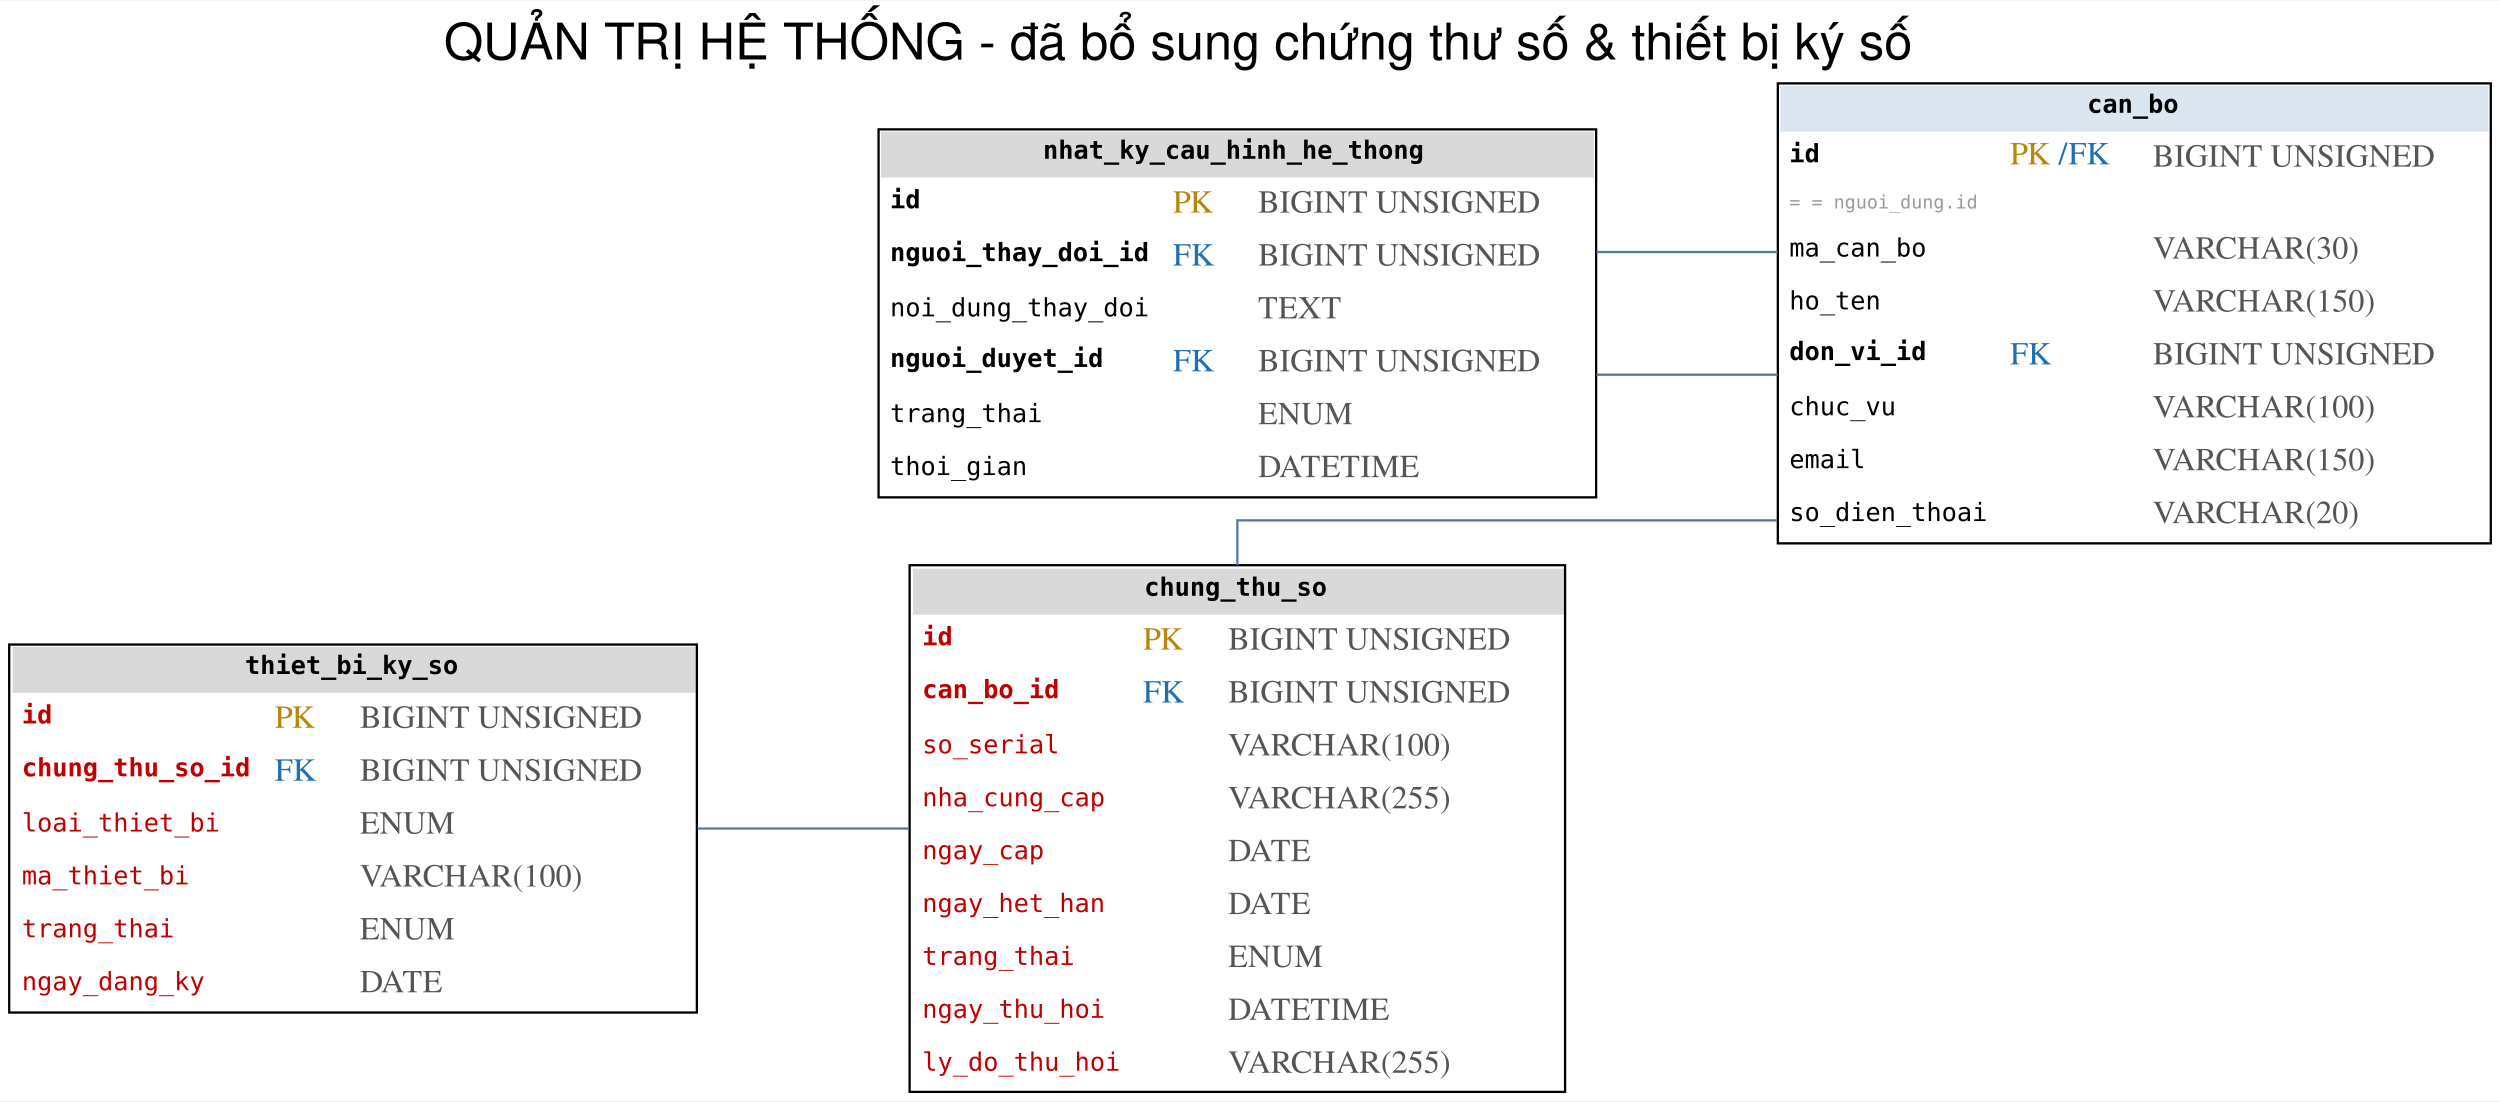
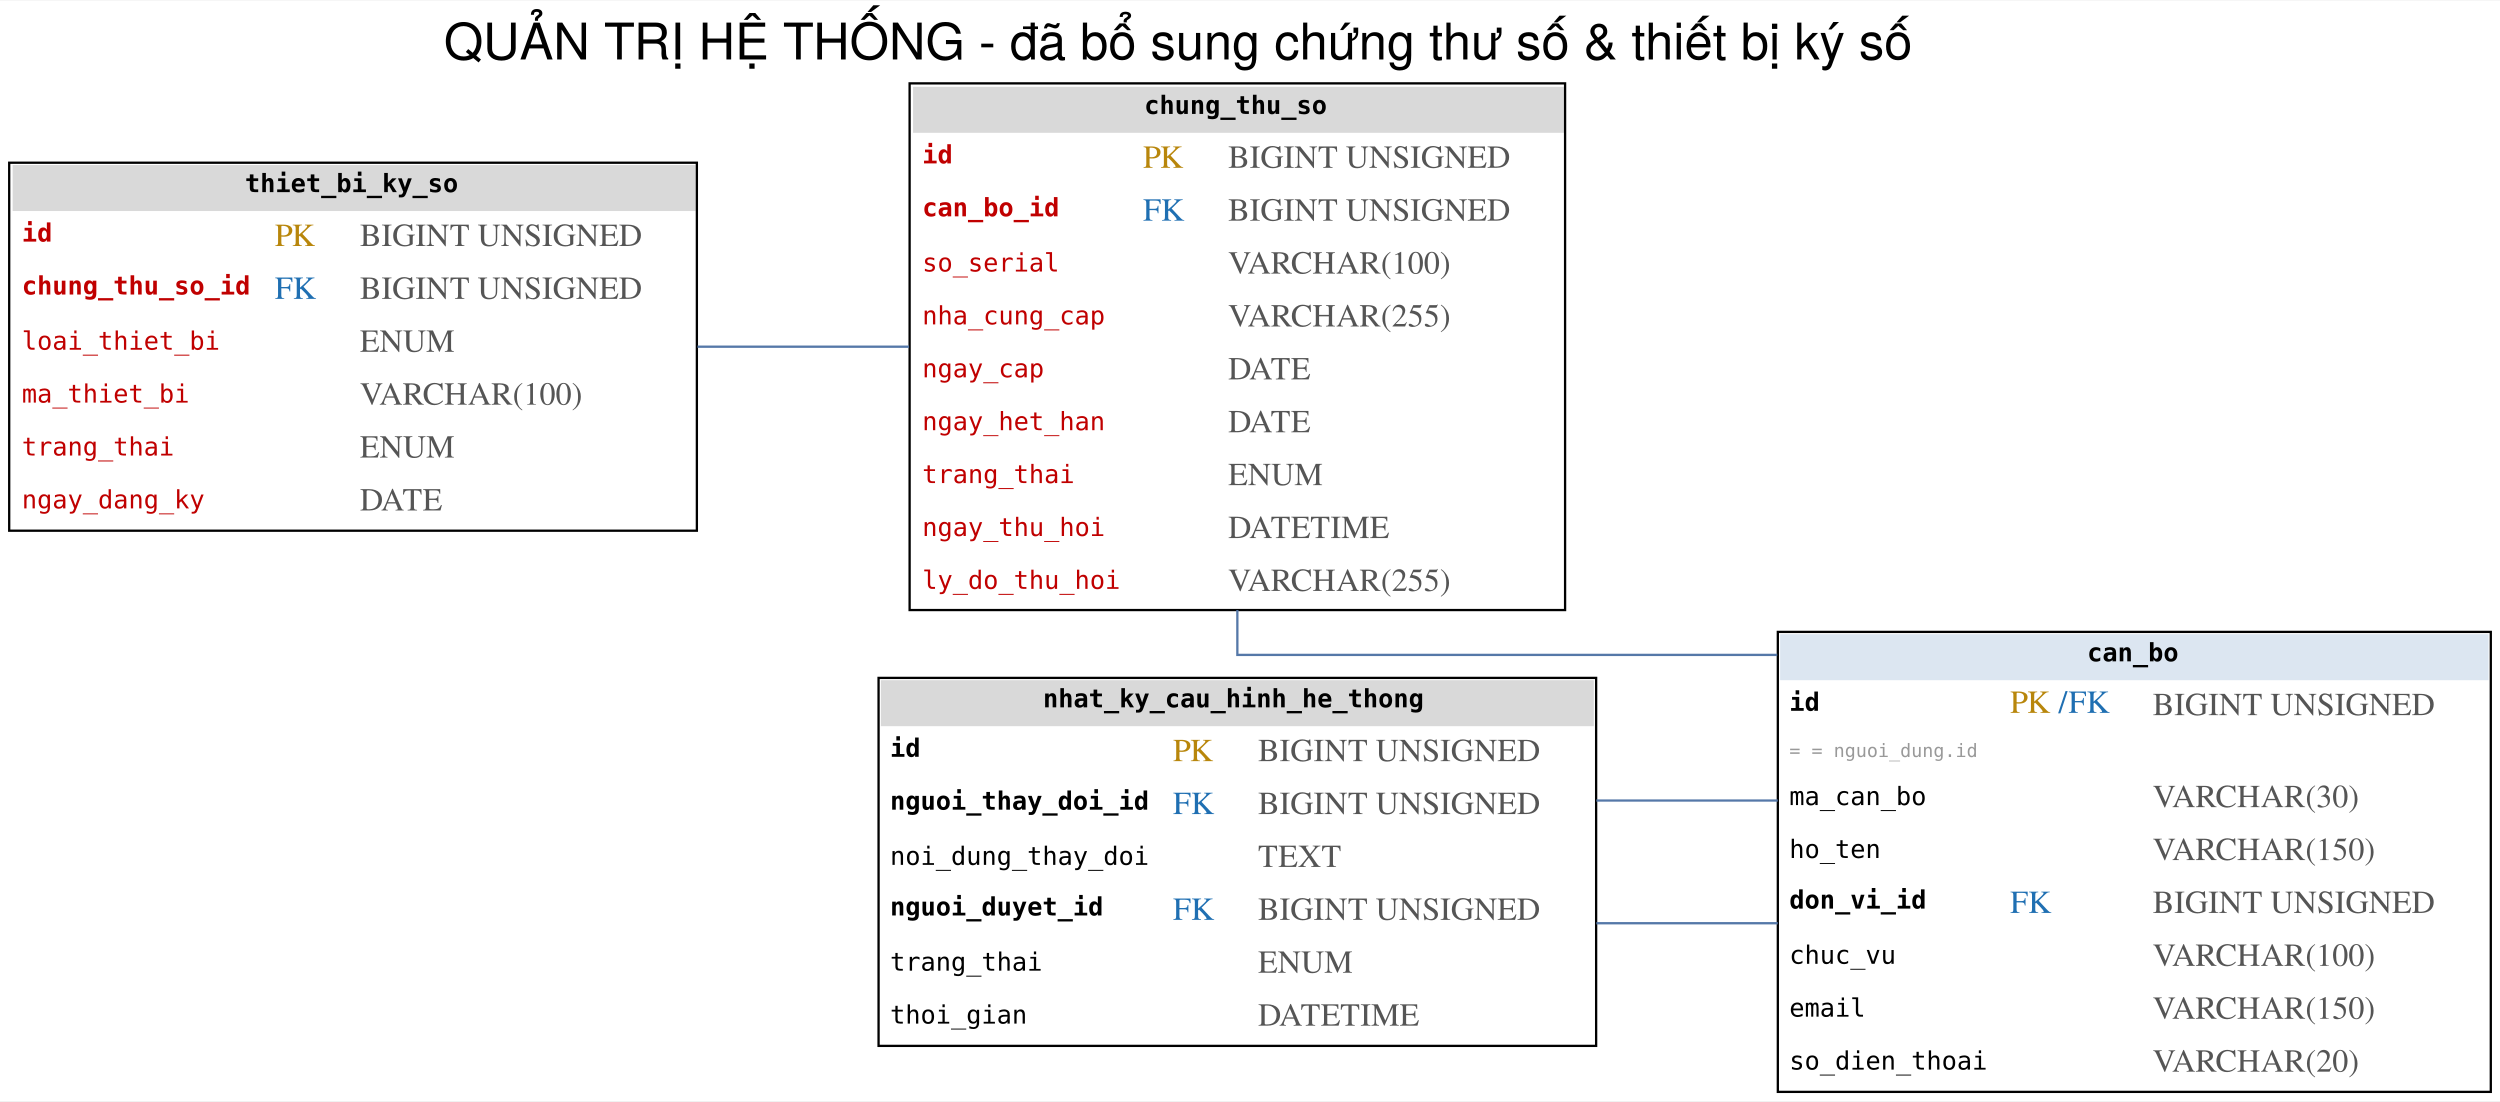
<svg xmlns="http://www.w3.org/2000/svg" width="1087pt" height="479pt" viewBox="0.00 0.00 1087.00 478.50">
  <g id="graph0" class="graph" transform="scale(1 1) rotate(0) translate(4 474.5)">
    <polygon fill="white" stroke="transparent" points="-4,4 -4,-474.5 1083,-474.5 1083,4 -4,4" />
    <text text-anchor="start" x="189" y="-448.9" font-family="Helvetica,sans-Serif" font-size="22.00">QUẢN TRỊ HỆ THỐNG - đã bổ sung chứng thư số &amp; thiết bị ký số</text>
    <g id="node1" class="node">
-       <polygon fill="#dce6f1" stroke="transparent" points="770,-417.5 770,-437.5 1078,-437.5 1078,-417.5 770,-417.5" />
-       <text text-anchor="start" x="903.5" y="-425.7" font-family="Consolas" font-weight="bold" font-size="11.00">can_bo</text>
-       <text text-anchor="start" x="774" y="-404.2" font-family="Consolas" font-weight="bold" font-size="11.00">id</text>
-       <text text-anchor="start" x="870" y="-403.3" font-family="Times,serif" font-size="14.00" fill="#b8860b">PK</text>
-       <text text-anchor="start" x="891" y="-403.3" font-family="Times,serif" font-size="14.00" fill="#1f6fb2">/FK</text>
-       <text text-anchor="start" x="932" y="-402.3" font-family="Times,serif" font-size="14.00" fill="#555555">BIGINT UNSIGNED</text>
-       <text text-anchor="start" x="774" y="-384.1" font-family="Consolas" font-size="8.00" fill="#999999">= = nguoi_dung.id</text>
-       <text text-anchor="start" x="774" y="-363.2" font-family="Consolas" font-size="11.00">ma_can_bo</text>
-       <text text-anchor="start" x="932" y="-362.3" font-family="Times,serif" font-size="14.00" fill="#555555">VARCHAR(30)</text>
-       <text text-anchor="start" x="774" y="-340.2" font-family="Consolas" font-size="11.00">ho_ten</text>
-       <text text-anchor="start" x="932" y="-339.3" font-family="Times,serif" font-size="14.00" fill="#555555">VARCHAR(150)</text>
-       <text text-anchor="start" x="774" y="-318.2" font-family="Consolas" font-weight="bold" font-size="11.00">don_vi_id</text>
-       <text text-anchor="start" x="870" y="-316.3" font-family="Times,serif" font-size="14.00" fill="#1f6fb2">FK</text>
-       <text text-anchor="start" x="932" y="-316.3" font-family="Times,serif" font-size="14.00" fill="#555555">BIGINT UNSIGNED</text>
-       <text text-anchor="start" x="774" y="-294.2" font-family="Consolas" font-size="11.00">chuc_vu</text>
-       <text text-anchor="start" x="932" y="-293.3" font-family="Times,serif" font-size="14.00" fill="#555555">VARCHAR(100)</text>
-       <text text-anchor="start" x="774" y="-271.2" font-family="Consolas" font-size="11.00">email</text>
-       <text text-anchor="start" x="932" y="-270.3" font-family="Times,serif" font-size="14.00" fill="#555555">VARCHAR(150)</text>
-       <text text-anchor="start" x="774" y="-248.2" font-family="Consolas" font-size="11.00">so_dien_thoai</text>
-       <text text-anchor="start" x="932" y="-247.3" font-family="Times,serif" font-size="14.00" fill="#555555">VARCHAR(20)</text>
-       <polygon fill="none" stroke="black" points="769,-238.5 769,-438.5 1079,-438.5 1079,-238.5 769,-238.5" />
+       <polygon fill="#dce6f1" stroke="transparent" points="770,-179 770,-199 1078,-199 1078,-179 770,-179" />
+       <text text-anchor="start" x="903.5" y="-187.2" font-family="Consolas" font-weight="bold" font-size="11.00">can_bo</text>
+       <text text-anchor="start" x="774" y="-165.7" font-family="Consolas" font-weight="bold" font-size="11.00">id</text>
+       <text text-anchor="start" x="870" y="-164.8" font-family="Times,serif" font-size="14.00" fill="#b8860b">PK</text>
+       <text text-anchor="start" x="891" y="-164.8" font-family="Times,serif" font-size="14.00" fill="#1f6fb2">/FK</text>
+       <text text-anchor="start" x="932" y="-163.8" font-family="Times,serif" font-size="14.00" fill="#555555">BIGINT UNSIGNED</text>
+       <text text-anchor="start" x="774" y="-145.6" font-family="Consolas" font-size="8.00" fill="#999999">= = nguoi_dung.id</text>
+       <text text-anchor="start" x="774" y="-124.7" font-family="Consolas" font-size="11.00">ma_can_bo</text>
+       <text text-anchor="start" x="932" y="-123.8" font-family="Times,serif" font-size="14.00" fill="#555555">VARCHAR(30)</text>
+       <text text-anchor="start" x="774" y="-101.7" font-family="Consolas" font-size="11.00">ho_ten</text>
+       <text text-anchor="start" x="932" y="-100.8" font-family="Times,serif" font-size="14.00" fill="#555555">VARCHAR(150)</text>
+       <text text-anchor="start" x="774" y="-79.7" font-family="Consolas" font-weight="bold" font-size="11.00">don_vi_id</text>
+       <text text-anchor="start" x="870" y="-77.8" font-family="Times,serif" font-size="14.00" fill="#1f6fb2">FK</text>
+       <text text-anchor="start" x="932" y="-77.8" font-family="Times,serif" font-size="14.00" fill="#555555">BIGINT UNSIGNED</text>
+       <text text-anchor="start" x="774" y="-55.7" font-family="Consolas" font-size="11.00">chuc_vu</text>
+       <text text-anchor="start" x="932" y="-54.8" font-family="Times,serif" font-size="14.00" fill="#555555">VARCHAR(100)</text>
+       <text text-anchor="start" x="774" y="-32.7" font-family="Consolas" font-size="11.00">email</text>
+       <text text-anchor="start" x="932" y="-31.8" font-family="Times,serif" font-size="14.00" fill="#555555">VARCHAR(150)</text>
+       <text text-anchor="start" x="774" y="-9.7" font-family="Consolas" font-size="11.00">so_dien_thoai</text>
+       <text text-anchor="start" x="932" y="-8.8" font-family="Times,serif" font-size="14.00" fill="#555555">VARCHAR(20)</text>
+       <polygon fill="none" stroke="black" points="769,0 769,-200 1079,-200 1079,0 769,0" />
    </g>
    <g id="node2" class="node">
-       <polygon fill="#d9d9d9" stroke="transparent" points="379,-397.5 379,-417.5 689,-417.5 689,-397.5 379,-397.5" />
-       <text text-anchor="start" x="449.5" y="-405.7" font-family="Consolas" font-weight="bold" font-size="11.00">nhat_ky_cau_hinh_he_thong</text>
-       <text text-anchor="start" x="383" y="-384.2" font-family="Consolas" font-weight="bold" font-size="11.00">id</text>
-       <text text-anchor="start" x="506" y="-382.3" font-family="Times,serif" font-size="14.00" fill="#b8860b">PK</text>
-       <text text-anchor="start" x="543" y="-382.3" font-family="Times,serif" font-size="14.00" fill="#555555">BIGINT UNSIGNED</text>
-       <text text-anchor="start" x="383" y="-361.2" font-family="Consolas" font-weight="bold" font-size="11.00">nguoi_thay_doi_id</text>
-       <text text-anchor="start" x="506" y="-359.3" font-family="Times,serif" font-size="14.00" fill="#1f6fb2">FK</text>
-       <text text-anchor="start" x="543" y="-359.3" font-family="Times,serif" font-size="14.00" fill="#555555">BIGINT UNSIGNED</text>
-       <text text-anchor="start" x="383" y="-337.2" font-family="Consolas" font-size="11.00">noi_dung_thay_doi</text>
-       <text text-anchor="start" x="543" y="-336.3" font-family="Times,serif" font-size="14.00" fill="#555555">TEXT</text>
-       <text text-anchor="start" x="383" y="-315.2" font-family="Consolas" font-weight="bold" font-size="11.00">nguoi_duyet_id</text>
-       <text text-anchor="start" x="506" y="-313.3" font-family="Times,serif" font-size="14.00" fill="#1f6fb2">FK</text>
-       <text text-anchor="start" x="543" y="-313.3" font-family="Times,serif" font-size="14.00" fill="#555555">BIGINT UNSIGNED</text>
-       <text text-anchor="start" x="383" y="-291.2" font-family="Consolas" font-size="11.00">trang_thai</text>
-       <text text-anchor="start" x="543" y="-290.3" font-family="Times,serif" font-size="14.00" fill="#555555">ENUM</text>
-       <text text-anchor="start" x="383" y="-268.2" font-family="Consolas" font-size="11.00">thoi_gian</text>
-       <text text-anchor="start" x="543" y="-267.3" font-family="Times,serif" font-size="14.00" fill="#555555">DATETIME</text>
-       <polygon fill="none" stroke="black" points="378,-258.5 378,-418.5 690,-418.5 690,-258.5 378,-258.5" />
+       <polygon fill="#d9d9d9" stroke="transparent" points="393,-417 393,-437 676,-437 676,-417 393,-417" />
+       <text text-anchor="start" x="493.5" y="-425.2" font-family="Consolas" font-weight="bold" font-size="11.00">chung_thu_so</text>
+       <text text-anchor="start" x="397" y="-403.7" font-family="Consolas" font-weight="bold" font-size="11.00" fill="#c00000">id</text>
+       <text text-anchor="start" x="493" y="-401.8" font-family="Times,serif" font-size="14.00" fill="#b8860b">PK</text>
+       <text text-anchor="start" x="530" y="-401.8" font-family="Times,serif" font-size="14.00" fill="#555555">BIGINT UNSIGNED</text>
+       <text text-anchor="start" x="397" y="-380.7" font-family="Consolas" font-weight="bold" font-size="11.00" fill="#c00000">can_bo_id</text>
+       <text text-anchor="start" x="493" y="-378.8" font-family="Times,serif" font-size="14.00" fill="#1f6fb2">FK</text>
+       <text text-anchor="start" x="530" y="-378.8" font-family="Times,serif" font-size="14.00" fill="#555555">BIGINT UNSIGNED</text>
+       <text text-anchor="start" x="397" y="-356.7" font-family="Consolas" font-size="11.00" fill="#c00000">so_serial</text>
+       <text text-anchor="start" x="530" y="-355.8" font-family="Times,serif" font-size="14.00" fill="#555555">VARCHAR(100)</text>
+       <text text-anchor="start" x="397" y="-333.7" font-family="Consolas" font-size="11.00" fill="#c00000">nha_cung_cap</text>
+       <text text-anchor="start" x="530" y="-332.8" font-family="Times,serif" font-size="14.00" fill="#555555">VARCHAR(255)</text>
+       <text text-anchor="start" x="397" y="-310.7" font-family="Consolas" font-size="11.00" fill="#c00000">ngay_cap</text>
+       <text text-anchor="start" x="530" y="-309.8" font-family="Times,serif" font-size="14.00" fill="#555555">DATE</text>
+       <text text-anchor="start" x="397" y="-287.7" font-family="Consolas" font-size="11.00" fill="#c00000">ngay_het_han</text>
+       <text text-anchor="start" x="530" y="-286.8" font-family="Times,serif" font-size="14.00" fill="#555555">DATE</text>
+       <text text-anchor="start" x="397" y="-264.7" font-family="Consolas" font-size="11.00" fill="#c00000">trang_thai</text>
+       <text text-anchor="start" x="530" y="-263.8" font-family="Times,serif" font-size="14.00" fill="#555555">ENUM</text>
+       <text text-anchor="start" x="397" y="-241.7" font-family="Consolas" font-size="11.00" fill="#c00000">ngay_thu_hoi</text>
+       <text text-anchor="start" x="530" y="-240.8" font-family="Times,serif" font-size="14.00" fill="#555555">DATETIME</text>
+       <text text-anchor="start" x="397" y="-218.7" font-family="Consolas" font-size="11.00" fill="#c00000">ly_do_thu_hoi</text>
+       <text text-anchor="start" x="530" y="-217.8" font-family="Times,serif" font-size="14.00" fill="#555555">VARCHAR(255)</text>
+       <polygon fill="none" stroke="black" points="391.5,-209.5 391.5,-438.5 676.5,-438.5 676.5,-209.5 391.5,-209.5" />
+     </g>
+     <g id="edge3" class="edge">
+       <path fill="none" stroke="#5578a8" d="M534,-209.48C534,-197.73 534,-190 534,-190 534,-190 659.98,-190 768.74,-190" />
+     </g>
+     <g id="node3" class="node">
+       <polygon fill="#d9d9d9" stroke="transparent" points="379,-159 379,-179 689,-179 689,-159 379,-159" />
+       <text text-anchor="start" x="449.5" y="-167.2" font-family="Consolas" font-weight="bold" font-size="11.00">nhat_ky_cau_hinh_he_thong</text>
+       <text text-anchor="start" x="383" y="-145.7" font-family="Consolas" font-weight="bold" font-size="11.00">id</text>
+       <text text-anchor="start" x="506" y="-143.8" font-family="Times,serif" font-size="14.00" fill="#b8860b">PK</text>
+       <text text-anchor="start" x="543" y="-143.8" font-family="Times,serif" font-size="14.00" fill="#555555">BIGINT UNSIGNED</text>
+       <text text-anchor="start" x="383" y="-122.7" font-family="Consolas" font-weight="bold" font-size="11.00">nguoi_thay_doi_id</text>
+       <text text-anchor="start" x="506" y="-120.8" font-family="Times,serif" font-size="14.00" fill="#1f6fb2">FK</text>
+       <text text-anchor="start" x="543" y="-120.8" font-family="Times,serif" font-size="14.00" fill="#555555">BIGINT UNSIGNED</text>
+       <text text-anchor="start" x="383" y="-98.7" font-family="Consolas" font-size="11.00">noi_dung_thay_doi</text>
+       <text text-anchor="start" x="543" y="-97.8" font-family="Times,serif" font-size="14.00" fill="#555555">TEXT</text>
+       <text text-anchor="start" x="383" y="-76.7" font-family="Consolas" font-weight="bold" font-size="11.00">nguoi_duyet_id</text>
+       <text text-anchor="start" x="506" y="-74.8" font-family="Times,serif" font-size="14.00" fill="#1f6fb2">FK</text>
+       <text text-anchor="start" x="543" y="-74.8" font-family="Times,serif" font-size="14.00" fill="#555555">BIGINT UNSIGNED</text>
+       <text text-anchor="start" x="383" y="-52.7" font-family="Consolas" font-size="11.00">trang_thai</text>
+       <text text-anchor="start" x="543" y="-51.8" font-family="Times,serif" font-size="14.00" fill="#555555">ENUM</text>
+       <text text-anchor="start" x="383" y="-29.7" font-family="Consolas" font-size="11.00">thoi_gian</text>
+       <text text-anchor="start" x="543" y="-28.8" font-family="Times,serif" font-size="14.00" fill="#555555">DATETIME</text>
+       <polygon fill="none" stroke="black" points="378,-20 378,-180 690,-180 690,-20 378,-20" />
    </g>
    <g id="edge1" class="edge">
-       <path fill="none" stroke="#5578a8" d="M690.1,-311.83C716.08,-311.83 743.01,-311.83 768.96,-311.83" />
+       <path fill="none" stroke="#5578a8" d="M690.1,-73.33C716.08,-73.33 743.01,-73.33 768.96,-73.33" />
    </g>
    <g id="edge2" class="edge">
-       <path fill="none" stroke="#5578a8" d="M690.1,-365.17C716.08,-365.17 743.01,-365.17 768.96,-365.17" />
-     </g>
-     <g id="node3" class="node">
-       <polygon fill="#d9d9d9" stroke="transparent" points="393,-207.5 393,-227.5 676,-227.5 676,-207.5 393,-207.5" />
-       <text text-anchor="start" x="493.5" y="-215.7" font-family="Consolas" font-weight="bold" font-size="11.00">chung_thu_so</text>
-       <text text-anchor="start" x="397" y="-194.2" font-family="Consolas" font-weight="bold" font-size="11.00" fill="#c00000">id</text>
-       <text text-anchor="start" x="493" y="-192.3" font-family="Times,serif" font-size="14.00" fill="#b8860b">PK</text>
-       <text text-anchor="start" x="530" y="-192.3" font-family="Times,serif" font-size="14.00" fill="#555555">BIGINT UNSIGNED</text>
-       <text text-anchor="start" x="397" y="-171.2" font-family="Consolas" font-weight="bold" font-size="11.00" fill="#c00000">can_bo_id</text>
-       <text text-anchor="start" x="493" y="-169.3" font-family="Times,serif" font-size="14.00" fill="#1f6fb2">FK</text>
-       <text text-anchor="start" x="530" y="-169.3" font-family="Times,serif" font-size="14.00" fill="#555555">BIGINT UNSIGNED</text>
-       <text text-anchor="start" x="397" y="-147.2" font-family="Consolas" font-size="11.00" fill="#c00000">so_serial</text>
-       <text text-anchor="start" x="530" y="-146.3" font-family="Times,serif" font-size="14.00" fill="#555555">VARCHAR(100)</text>
-       <text text-anchor="start" x="397" y="-124.2" font-family="Consolas" font-size="11.00" fill="#c00000">nha_cung_cap</text>
-       <text text-anchor="start" x="530" y="-123.3" font-family="Times,serif" font-size="14.00" fill="#555555">VARCHAR(255)</text>
-       <text text-anchor="start" x="397" y="-101.2" font-family="Consolas" font-size="11.00" fill="#c00000">ngay_cap</text>
-       <text text-anchor="start" x="530" y="-100.3" font-family="Times,serif" font-size="14.00" fill="#555555">DATE</text>
-       <text text-anchor="start" x="397" y="-78.2" font-family="Consolas" font-size="11.00" fill="#c00000">ngay_het_han</text>
-       <text text-anchor="start" x="530" y="-77.3" font-family="Times,serif" font-size="14.00" fill="#555555">DATE</text>
-       <text text-anchor="start" x="397" y="-55.2" font-family="Consolas" font-size="11.00" fill="#c00000">trang_thai</text>
-       <text text-anchor="start" x="530" y="-54.3" font-family="Times,serif" font-size="14.00" fill="#555555">ENUM</text>
-       <text text-anchor="start" x="397" y="-32.2" font-family="Consolas" font-size="11.00" fill="#c00000">ngay_thu_hoi</text>
-       <text text-anchor="start" x="530" y="-31.3" font-family="Times,serif" font-size="14.00" fill="#555555">DATETIME</text>
-       <text text-anchor="start" x="397" y="-9.2" font-family="Consolas" font-size="11.00" fill="#c00000">ly_do_thu_hoi</text>
-       <text text-anchor="start" x="530" y="-8.3" font-family="Times,serif" font-size="14.00" fill="#555555">VARCHAR(255)</text>
-       <polygon fill="none" stroke="black" points="391.5,0 391.5,-229 676.5,-229 676.5,0 391.5,0" />
-     </g>
-     <g id="edge3" class="edge">
-       <path fill="none" stroke="#5578a8" d="M534,-229.02C534,-240.77 534,-248.5 534,-248.5 534,-248.5 659.98,-248.5 768.74,-248.5" />
+       <path fill="none" stroke="#5578a8" d="M690.1,-126.67C716.08,-126.67 743.01,-126.67 768.96,-126.67" />
    </g>
    <g id="node4" class="node">
-       <polygon fill="#d9d9d9" stroke="transparent" points="1.5,-173.5 1.5,-193.5 298.5,-193.5 298.5,-173.5 1.5,-173.5" />
-       <text text-anchor="start" x="102.5" y="-181.7" font-family="Consolas" font-weight="bold" font-size="11.00">thiet_bi_ky_so</text>
-       <text text-anchor="start" x="5.5" y="-160.2" font-family="Consolas" font-weight="bold" font-size="11.00" fill="#c00000">id</text>
-       <text text-anchor="start" x="115.5" y="-158.3" font-family="Times,serif" font-size="14.00" fill="#b8860b">PK</text>
-       <text text-anchor="start" x="152.5" y="-158.3" font-family="Times,serif" font-size="14.00" fill="#555555">BIGINT UNSIGNED</text>
-       <text text-anchor="start" x="5.5" y="-137.2" font-family="Consolas" font-weight="bold" font-size="11.00" fill="#c00000">chung_thu_so_id</text>
-       <text text-anchor="start" x="115.5" y="-135.3" font-family="Times,serif" font-size="14.00" fill="#1f6fb2">FK</text>
-       <text text-anchor="start" x="152.5" y="-135.3" font-family="Times,serif" font-size="14.00" fill="#555555">BIGINT UNSIGNED</text>
-       <text text-anchor="start" x="5.5" y="-113.2" font-family="Consolas" font-size="11.00" fill="#c00000">loai_thiet_bi</text>
-       <text text-anchor="start" x="152.5" y="-112.3" font-family="Times,serif" font-size="14.00" fill="#555555">ENUM</text>
-       <text text-anchor="start" x="5.5" y="-90.2" font-family="Consolas" font-size="11.00" fill="#c00000">ma_thiet_bi</text>
-       <text text-anchor="start" x="152.5" y="-89.3" font-family="Times,serif" font-size="14.00" fill="#555555">VARCHAR(100)</text>
-       <text text-anchor="start" x="5.5" y="-67.2" font-family="Consolas" font-size="11.00" fill="#c00000">trang_thai</text>
-       <text text-anchor="start" x="152.5" y="-66.3" font-family="Times,serif" font-size="14.00" fill="#555555">ENUM</text>
-       <text text-anchor="start" x="5.5" y="-44.2" font-family="Consolas" font-size="11.00" fill="#c00000">ngay_dang_ky</text>
-       <text text-anchor="start" x="152.5" y="-43.3" font-family="Times,serif" font-size="14.00" fill="#555555">DATE</text>
-       <polygon fill="none" stroke="black" points="0,-34.5 0,-194.5 299,-194.5 299,-34.5 0,-34.5" />
+       <polygon fill="#d9d9d9" stroke="transparent" points="1.5,-383 1.5,-403 298.5,-403 298.5,-383 1.5,-383" />
+       <text text-anchor="start" x="102.5" y="-391.2" font-family="Consolas" font-weight="bold" font-size="11.00">thiet_bi_ky_so</text>
+       <text text-anchor="start" x="5.5" y="-369.7" font-family="Consolas" font-weight="bold" font-size="11.00" fill="#c00000">id</text>
+       <text text-anchor="start" x="115.5" y="-367.8" font-family="Times,serif" font-size="14.00" fill="#b8860b">PK</text>
+       <text text-anchor="start" x="152.5" y="-367.8" font-family="Times,serif" font-size="14.00" fill="#555555">BIGINT UNSIGNED</text>
+       <text text-anchor="start" x="5.5" y="-346.7" font-family="Consolas" font-weight="bold" font-size="11.00" fill="#c00000">chung_thu_so_id</text>
+       <text text-anchor="start" x="115.5" y="-344.8" font-family="Times,serif" font-size="14.00" fill="#1f6fb2">FK</text>
+       <text text-anchor="start" x="152.5" y="-344.8" font-family="Times,serif" font-size="14.00" fill="#555555">BIGINT UNSIGNED</text>
+       <text text-anchor="start" x="5.5" y="-322.7" font-family="Consolas" font-size="11.00" fill="#c00000">loai_thiet_bi</text>
+       <text text-anchor="start" x="152.5" y="-321.8" font-family="Times,serif" font-size="14.00" fill="#555555">ENUM</text>
+       <text text-anchor="start" x="5.5" y="-299.7" font-family="Consolas" font-size="11.00" fill="#c00000">ma_thiet_bi</text>
+       <text text-anchor="start" x="152.5" y="-298.8" font-family="Times,serif" font-size="14.00" fill="#555555">VARCHAR(100)</text>
+       <text text-anchor="start" x="5.5" y="-276.7" font-family="Consolas" font-size="11.00" fill="#c00000">trang_thai</text>
+       <text text-anchor="start" x="152.5" y="-275.8" font-family="Times,serif" font-size="14.00" fill="#555555">ENUM</text>
+       <text text-anchor="start" x="5.5" y="-253.7" font-family="Consolas" font-size="11.00" fill="#c00000">ngay_dang_ky</text>
+       <text text-anchor="start" x="152.5" y="-252.8" font-family="Times,serif" font-size="14.00" fill="#555555">DATE</text>
+       <polygon fill="none" stroke="black" points="0,-244 0,-404 299,-404 299,-244 0,-244" />
    </g>
    <g id="edge4" class="edge">
-       <path fill="none" stroke="#5578a8" d="M299.26,-114.5C329.52,-114.5 361.25,-114.5 391.26,-114.5" />
+       <path fill="none" stroke="#5578a8" d="M299.26,-324C329.52,-324 361.25,-324 391.26,-324" />
    </g>
  </g>
</svg>
